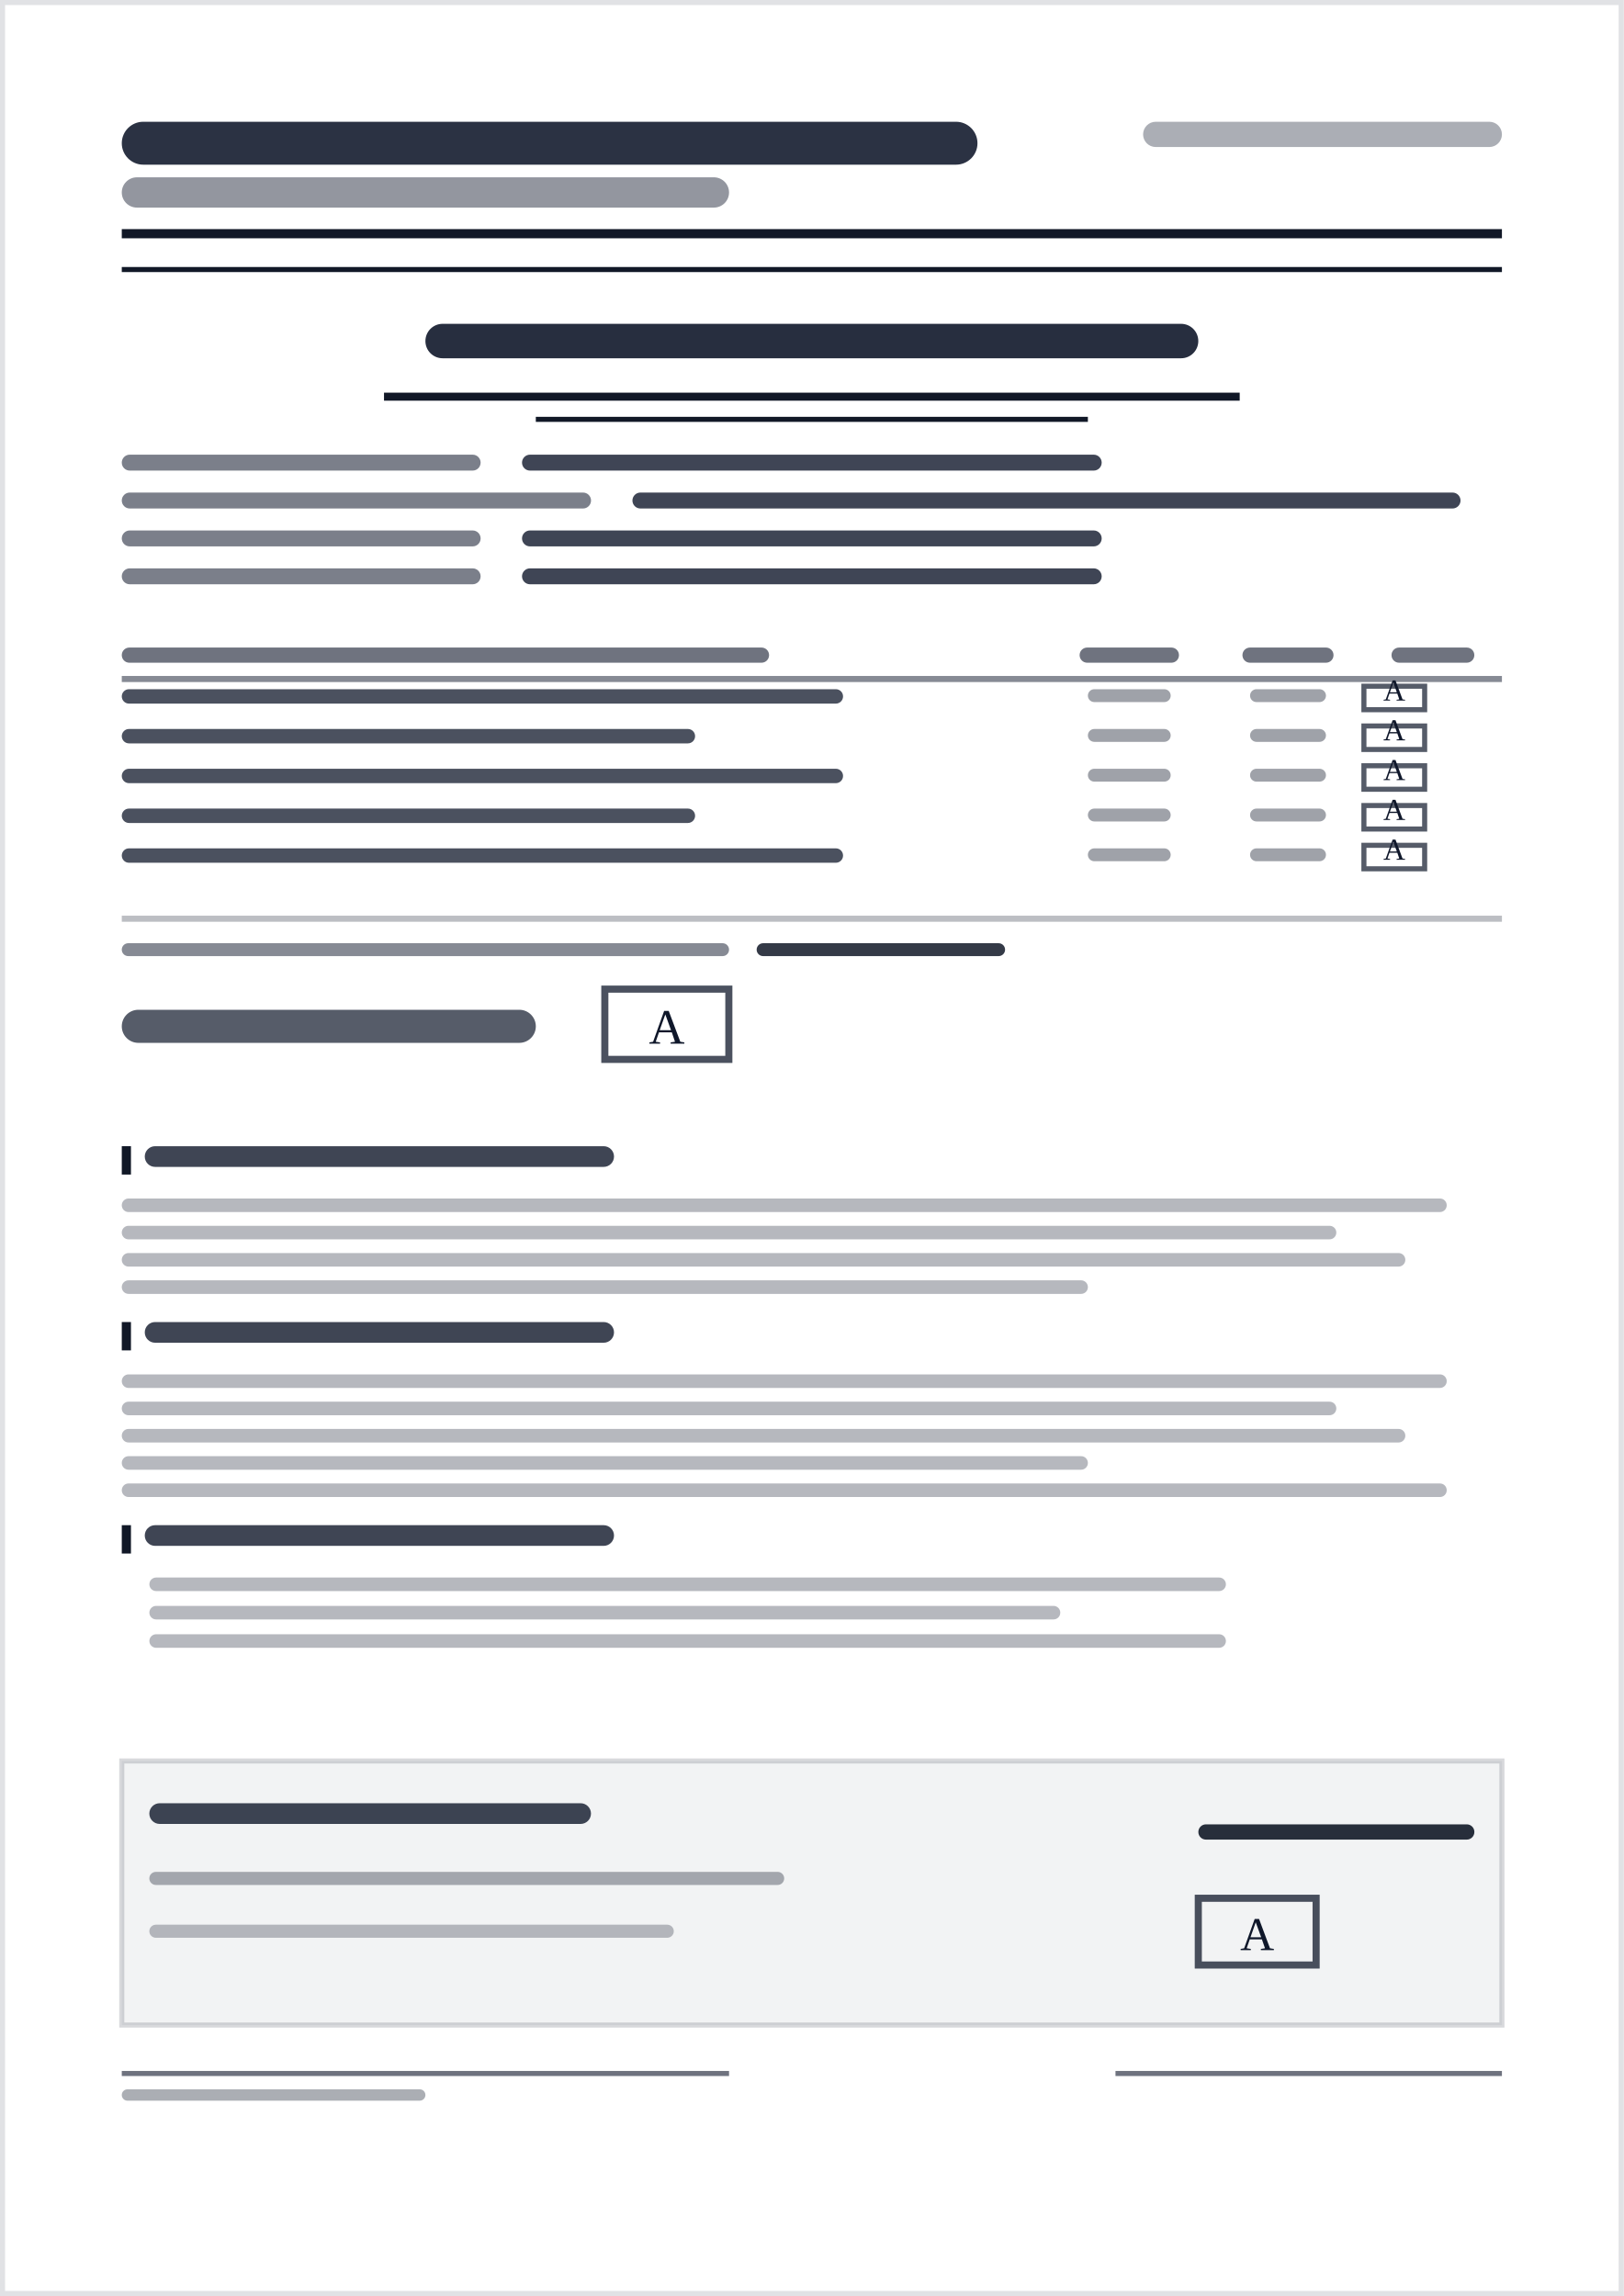
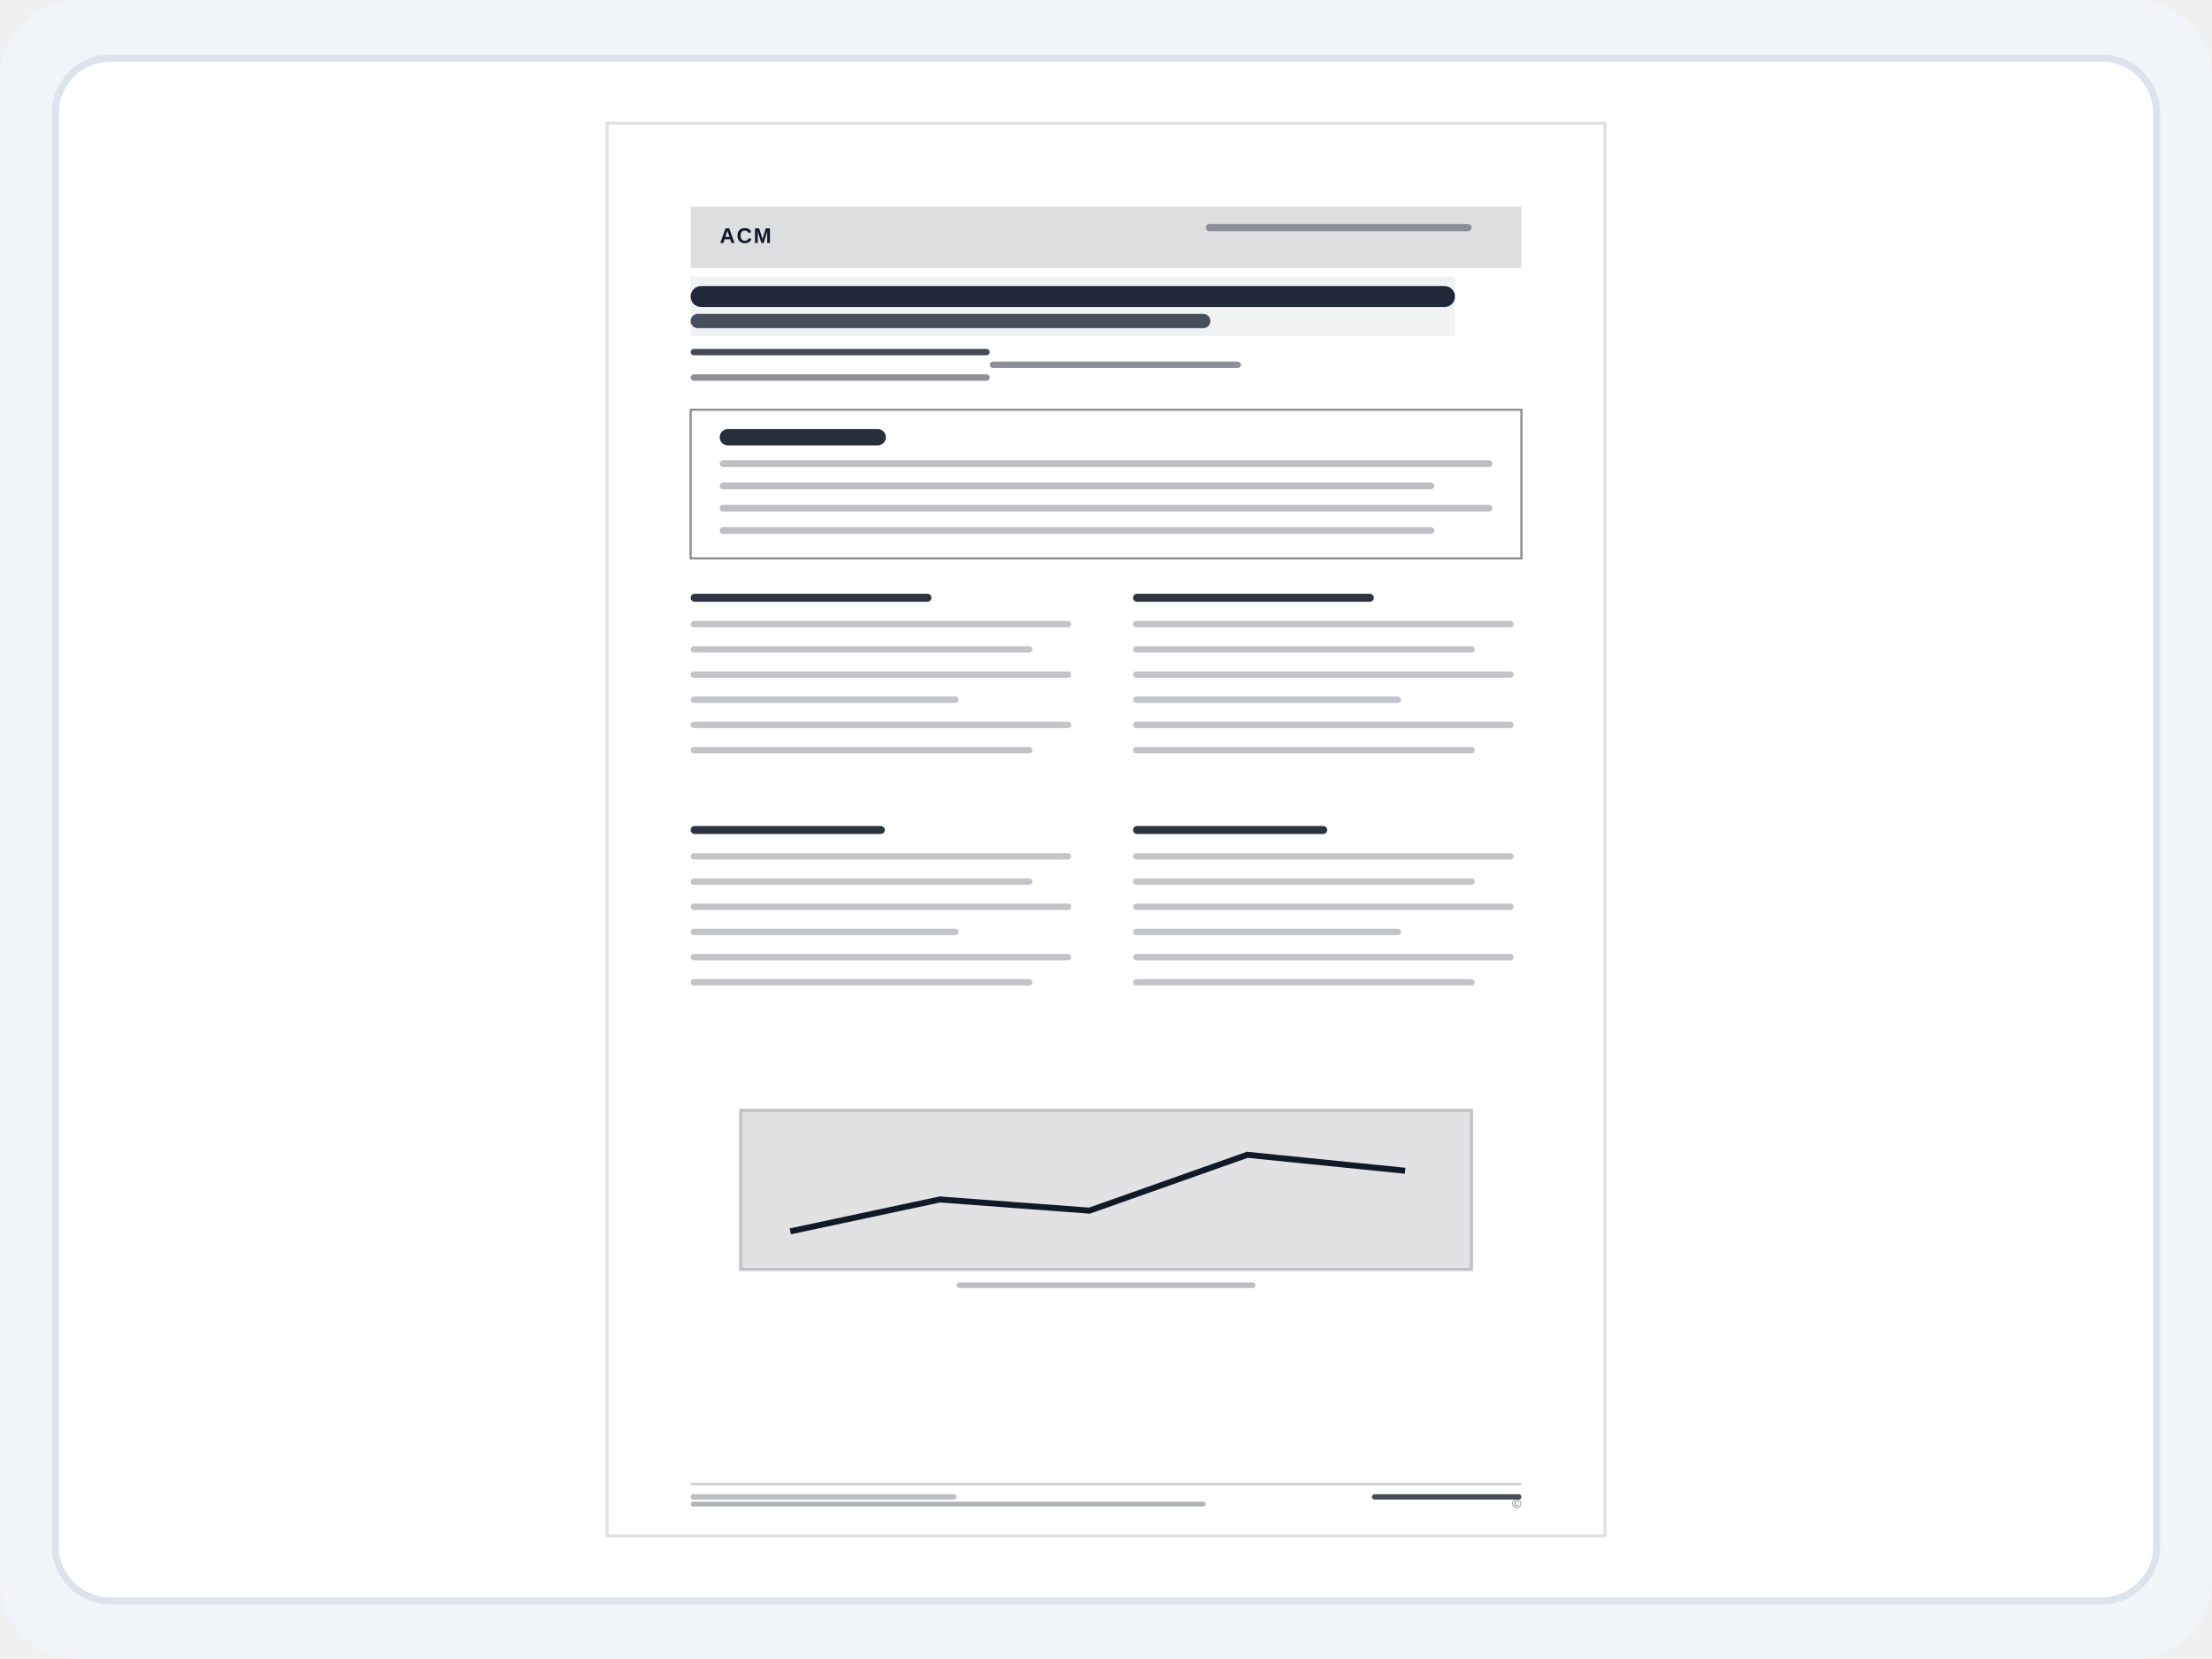
- <svg xmlns="http://www.w3.org/2000/svg" width="320" height="452.57" viewBox="0 0 320 452.57" role="img" aria-label="acm-sigconf template preview">
-   <rect width="320" height="452.57" fill="#FFFFFF" />
-   <rect x="0.5" y="0.5" width="319" height="451.57" fill="none" stroke="#0F172A1f" />
-   <rect x="24" y="24" width="168.64" height="8.46" rx="4.23" fill="#0F172A" opacity="0.88" />
-   <rect x="24" y="34.95" width="119.68" height="5.97" rx="2.99" fill="#0F172A" opacity="0.45" />
-   <rect x="225.28" y="24" width="70.72" height="4.98" rx="2.49" fill="#0F172A" opacity="0.35" />
-   <rect x="24" y="45.16" width="272" height="1.81" fill="#111827" />
-   <rect x="24" y="52.63" width="272" height="1" fill="#111827" />
-   <rect x="83.84" y="63.83" width="152.32" height="6.79" rx="3.39" fill="#0F172A" opacity="0.9" />
-   <rect x="75.68" y="77.4" width="168.64" height="1.58" fill="#111827" />
-   <rect x="105.6" y="82.16" width="108.8" height="1" fill="#111827" />
-   <rect x="24" y="89.62" width="70.72" height="3.14" rx="1.57" fill="#0F172A8c" opacity="1" />
-   <rect x="102.88" y="89.62" width="114.24" height="3.14" rx="1.57" fill="#0F172A" opacity="0.8" />
-   <rect x="24" y="97.09" width="92.48" height="3.14" rx="1.57" fill="#0F172A8c" opacity="1" />
-   <rect x="124.64" y="97.09" width="163.2" height="3.14" rx="1.57" fill="#0F172A" opacity="0.8" />
-   <rect x="24" y="104.56" width="70.72" height="3.14" rx="1.57" fill="#0F172A8c" opacity="1" />
-   <rect x="102.88" y="104.56" width="114.24" height="3.14" rx="1.57" fill="#0F172A" opacity="0.8" />
-   <rect x="24" y="112.03" width="70.72" height="3.14" rx="1.57" fill="#0F172A8c" opacity="1" />
-   <rect x="102.88" y="112.03" width="114.24" height="3.14" rx="1.57" fill="#0F172A" opacity="0.8" />
-   <rect x="24" y="127.64" width="127.57" height="2.99" rx="1.49" fill="#0F172A99" opacity="1" />
-   <rect x="212.77" y="127.64" width="19.58" height="2.99" rx="1.49" fill="#0F172A99" opacity="1" />
-   <rect x="244.86" y="127.64" width="17.95" height="2.99" rx="1.49" fill="#0F172A99" opacity="1" />
-   <rect x="274.24" y="127.64" width="16.32" height="2.99" rx="1.49" fill="#0F172A99" opacity="1" />
-   <rect x="24" y="133.24" width="272" height="1.2" fill="#0F172A80" />
-   <rect x="24" y="135.85" width="142.15" height="2.84" rx="1.42" fill="#0F172Abf" opacity="1" />
-   <rect x="214.4" y="135.85" width="16.32" height="2.54" rx="1.27" fill="#0F172A66" opacity="1" />
-   <rect x="246.36" y="135.85" width="14.96" height="2.54" rx="1.27" fill="#0F172A66" opacity="1" />
-   <rect x="268.8" y="135.26" width="11.97" height="4.63" fill="none" stroke="#0F172Ab3" stroke-width="1" />
-   <text x="274.78" y="138.09" font-size="6" text-anchor="middle" font-family="Times New Roman, serif" fill="#0F172A">A</text>
-   <rect x="24" y="143.69" width="112.99" height="2.84" rx="1.42" fill="#0F172Abf" opacity="1" />
-   <rect x="214.4" y="143.69" width="16.32" height="2.54" rx="1.27" fill="#0F172A66" opacity="1" />
-   <rect x="246.36" y="143.69" width="14.96" height="2.54" rx="1.27" fill="#0F172A66" opacity="1" />
-   <rect x="268.8" y="143.1" width="11.97" height="4.63" fill="none" stroke="#0F172Ab3" stroke-width="1" />
-   <text x="274.78" y="145.93" font-size="6" text-anchor="middle" font-family="Times New Roman, serif" fill="#0F172A">A</text>
-   <rect x="24" y="151.53" width="142.15" height="2.84" rx="1.42" fill="#0F172Abf" opacity="1" />
-   <rect x="214.4" y="151.53" width="16.32" height="2.54" rx="1.27" fill="#0F172A66" opacity="1" />
-   <rect x="246.36" y="151.53" width="14.96" height="2.54" rx="1.27" fill="#0F172A66" opacity="1" />
-   <rect x="268.8" y="150.94" width="11.97" height="4.63" fill="none" stroke="#0F172Ab3" stroke-width="1" />
-   <text x="274.78" y="153.77" font-size="6" text-anchor="middle" font-family="Times New Roman, serif" fill="#0F172A">A</text>
-   <rect x="24" y="159.38" width="112.99" height="2.84" rx="1.42" fill="#0F172Abf" opacity="1" />
-   <rect x="214.4" y="159.38" width="16.32" height="2.54" rx="1.27" fill="#0F172A66" opacity="1" />
-   <rect x="246.36" y="159.38" width="14.96" height="2.54" rx="1.27" fill="#0F172A66" opacity="1" />
-   <rect x="268.8" y="158.78" width="11.97" height="4.63" fill="none" stroke="#0F172Ab3" stroke-width="1" />
-   <text x="274.78" y="161.62" font-size="6" text-anchor="middle" font-family="Times New Roman, serif" fill="#0F172A">A</text>
-   <rect x="24" y="167.22" width="142.15" height="2.84" rx="1.42" fill="#0F172Abf" opacity="1" />
-   <rect x="214.4" y="167.22" width="16.32" height="2.54" rx="1.27" fill="#0F172A66" opacity="1" />
-   <rect x="246.36" y="167.22" width="14.96" height="2.54" rx="1.27" fill="#0F172A66" opacity="1" />
-   <rect x="268.8" y="166.62" width="11.97" height="4.63" fill="none" stroke="#0F172Ab3" stroke-width="1" />
-   <text x="274.78" y="169.46" font-size="6" text-anchor="middle" font-family="Times New Roman, serif" fill="#0F172A">A</text>
-   <rect x="24" y="180.49" width="272" height="1.2" fill="#0F172A47" />
-   <rect x="24" y="185.92" width="119.68" height="2.54" rx="1.27" fill="#0F172A80" opacity="1" />
-   <rect x="149.12" y="185.92" width="48.96" height="2.54" rx="1.27" fill="#111827" opacity="0.85" />
-   <rect x="24" y="199.04" width="81.6" height="6.52" rx="3.26" fill="#0F172Ab3" opacity="1" />
-   <rect x="119.2" y="194.97" width="24.44" height="13.85" fill="none" stroke="#0F172Abf" stroke-width="1.4" />
-   <text x="131.42" y="205.72" font-size="9.78" text-anchor="middle" font-family="Times New Roman, serif" fill="#0F172A">A</text>
-   <rect x="24" y="225.93" width="1.81" height="5.59" fill="#111827" />
-   <rect x="28.53" y="225.93" width="92.48" height="4.08" rx="2.04" fill="#0F172Acc" opacity="1" />
-   <rect x="24" y="236.24" width="261.12" height="2.67" rx="1.33" fill="#0F172A4d" opacity="1" />
-   <rect x="24" y="241.62" width="239.36" height="2.67" rx="1.33" fill="#0F172A4d" opacity="1" />
-   <rect x="24" y="246.99" width="252.96" height="2.67" rx="1.33" fill="#0F172A4d" opacity="1" />
-   <rect x="24" y="252.37" width="190.4" height="2.67" rx="1.33" fill="#0F172A4d" opacity="1" />
-   <rect x="24" y="260.59" width="1.81" height="5.59" fill="#111827" />
-   <rect x="28.53" y="260.59" width="92.48" height="4.08" rx="2.04" fill="#0F172Acc" opacity="1" />
-   <rect x="24" y="270.91" width="261.12" height="2.67" rx="1.33" fill="#0F172A4d" opacity="1" />
-   <rect x="24" y="276.29" width="239.36" height="2.67" rx="1.33" fill="#0F172A4d" opacity="1" />
-   <rect x="24" y="281.66" width="252.96" height="2.67" rx="1.33" fill="#0F172A4d" opacity="1" />
-   <rect x="24" y="287.03" width="190.4" height="2.67" rx="1.33" fill="#0F172A4d" opacity="1" />
-   <rect x="24" y="292.41" width="261.12" height="2.67" rx="1.33" fill="#0F172A4d" opacity="1" />
-   <rect x="24" y="300.63" width="1.81" height="5.59" fill="#111827" />
-   <rect x="28.53" y="300.63" width="92.48" height="4.08" rx="2.04" fill="#0F172Acc" opacity="1" />
-   <rect x="29.44" y="310.95" width="212.16" height="2.67" rx="1.33" fill="#0F172A4d" opacity="1" />
-   <rect x="29.44" y="316.54" width="179.52" height="2.67" rx="1.33" fill="#0F172A4d" opacity="1" />
-   <rect x="29.44" y="322.13" width="212.16" height="2.67" rx="1.33" fill="#0F172A4d" opacity="1" />
-   <rect x="24" y="347.11" width="272" height="52.05" fill="#0F172A0d" stroke="#0F172A29" />
-   <rect x="29.43" y="355.44" width="87.04" height="4.08" rx="2.04" fill="#0F172Acc" opacity="1" />
-   <rect x="29.43" y="368.97" width="125.12" height="2.58" rx="1.29" fill="#0F172A59" opacity="1" />
-   <rect x="29.43" y="379.38" width="103.36" height="2.58" rx="1.29" fill="#0F172A47" opacity="1" />
-   <rect x="236.17" y="359.6" width="54.4" height="3.01" rx="1.5" fill="#111827" opacity="0.9" />
-   <rect x="236.16" y="374.17" width="23.22" height="13.16" fill="none" stroke="#0F172Abf" stroke-width="1.4" />
-   <text x="247.77" y="384.39" font-size="9.29" text-anchor="middle" font-family="Times New Roman, serif" fill="#0F172A">A</text>
-   <rect x="24" y="408.21" width="119.68" height="1" fill="#0F172A99" />
-   <rect x="219.84" y="408.21" width="76.16" height="1" fill="#0F172A99" />
-   <rect x="24" y="411.83" width="59.84" height="2.24" rx="1.12" fill="#0F172A59" opacity="1" />
+ <svg xmlns="http://www.w3.org/2000/svg" width="320" height="240" viewBox="0 0 320 240" role="img" aria-label="ACM SIGCONF template preview" data-template-id="acm-sigconf">
+   <rect width="320" height="240" rx="11.2" fill="#F1F4F8" />
+   <rect x="8" y="8.4" width="304" height="223.2" rx="8" fill="#FFFFFF" stroke="#DCE3EC" />
+   <svg x="87.6" y="17.6" width="144.81" height="204.8" viewBox="0 0 320 452.57" preserveAspectRatio="none" aria-hidden="true">
+     <rect width="320" height="452.57" fill="#FFFFFF" />
+     <rect x="0.5" y="0.5" width="319" height="451.57" fill="none" stroke="#0F172A1f" />
+     <rect x="27.2" y="27.2" width="265.6" height="19.55" fill="#11182724" />
+     <text x="36.5" y="38.79" font-size="6.81" font-family="Arial, sans-serif" font-weight="700" letter-spacing="0.5" fill="#111827">ACM</text>
+     <rect x="191.87" y="32.7" width="84.99" height="2.32" rx="1.16" fill="#0F172A66" opacity="1" />
+     <rect x="27.2" y="52.54" width="244.35" height="6.73" rx="3.37" fill="#0F172A" opacity="0.92" />
+     <rect x="27.2" y="61.45" width="166.16" height="4.56" rx="2.28" fill="#0F172A" opacity="0.75" />
+     <rect x="27.2" y="49.5" width="244.35" height="19.01" fill="#1118270e" />
+     <rect x="27.2" y="72.64" width="95.62" height="2.04" rx="1.02" fill="#111827c7" opacity="1" />
+     <rect x="122.82" y="76.71" width="80.32" height="2.04" rx="1.02" fill="#1118277a" opacity="1" />
+     <rect x="27.2" y="80.78" width="95.62" height="2.04" rx="1.02" fill="#1118277a" opacity="1" />
+     <rect x="27.2" y="92.1" width="265.6" height="47.52" fill="none" stroke="#1118277a" stroke-width="0.7" />
+     <rect x="36.5" y="98.28" width="53.12" height="5.23" rx="2.61" fill="#111827" opacity="0.9" />
+     <rect x="36.5" y="108.26" width="247.01" height="2.14" rx="1.07" fill="#0F172A47" opacity="1" />
+     <rect x="36.5" y="115.38" width="228.42" height="2.14" rx="1.07" fill="#0F172A47" opacity="1" />
+     <rect x="36.5" y="122.51" width="247.01" height="2.14" rx="1.07" fill="#0F172A47" opacity="1" />
+     <rect x="36.5" y="129.64" width="228.42" height="2.14" rx="1.07" fill="#0F172A47" opacity="1" />
+     <rect x="27.2" y="150.93" width="76.98" height="2.55" rx="1.28" fill="#111827" opacity="0.88" />
+     <rect x="27.2" y="159.62" width="121.68" height="2.04" rx="1.02" fill="#0F172A40" opacity="1" />
+     <rect x="27.2" y="167.68" width="109.27" height="2.04" rx="1.02" fill="#0F172A40" opacity="1" />
+     <rect x="27.2" y="175.73" width="121.68" height="2.04" rx="1.02" fill="#0F172A40" opacity="1" />
+     <rect x="27.2" y="183.78" width="85.68" height="2.04" rx="1.02" fill="#0F172A40" opacity="1" />
+     <rect x="27.2" y="191.83" width="121.68" height="2.04" rx="1.02" fill="#0F172A40" opacity="1" />
+     <rect x="27.2" y="199.89" width="109.27" height="2.04" rx="1.02" fill="#0F172A40" opacity="1" />
+     <rect x="27.2" y="225.17" width="62.08" height="2.55" rx="1.28" fill="#111827" opacity="0.88" />
+     <rect x="27.2" y="233.86" width="121.68" height="2.04" rx="1.02" fill="#0F172A40" opacity="1" />
+     <rect x="27.2" y="241.91" width="109.27" height="2.04" rx="1.02" fill="#0F172A40" opacity="1" />
+     <rect x="27.2" y="249.96" width="121.68" height="2.04" rx="1.02" fill="#0F172A40" opacity="1" />
+     <rect x="27.2" y="258.01" width="85.68" height="2.04" rx="1.02" fill="#0F172A40" opacity="1" />
+     <rect x="27.2" y="266.07" width="121.68" height="2.04" rx="1.02" fill="#0F172A40" opacity="1" />
+     <rect x="27.2" y="274.12" width="109.27" height="2.04" rx="1.02" fill="#0F172A40" opacity="1" />
+     <rect x="168.63" y="150.93" width="76.98" height="2.55" rx="1.28" fill="#111827" opacity="0.88" />
+     <rect x="168.63" y="159.62" width="121.68" height="2.04" rx="1.02" fill="#0F172A40" opacity="1" />
+     <rect x="168.63" y="167.68" width="109.27" height="2.04" rx="1.02" fill="#0F172A40" opacity="1" />
+     <rect x="168.63" y="175.73" width="121.68" height="2.04" rx="1.02" fill="#0F172A40" opacity="1" />
+     <rect x="168.63" y="183.78" width="85.68" height="2.04" rx="1.02" fill="#0F172A40" opacity="1" />
+     <rect x="168.63" y="191.83" width="121.68" height="2.04" rx="1.02" fill="#0F172A40" opacity="1" />
+     <rect x="168.63" y="199.89" width="109.27" height="2.04" rx="1.02" fill="#0F172A40" opacity="1" />
+     <rect x="168.63" y="225.17" width="62.08" height="2.55" rx="1.28" fill="#111827" opacity="0.88" />
+     <rect x="168.63" y="233.86" width="121.68" height="2.04" rx="1.02" fill="#0F172A40" opacity="1" />
+     <rect x="168.63" y="241.91" width="109.27" height="2.04" rx="1.02" fill="#0F172A40" opacity="1" />
+     <rect x="168.63" y="249.96" width="121.68" height="2.04" rx="1.02" fill="#0F172A40" opacity="1" />
+     <rect x="168.63" y="258.01" width="85.68" height="2.04" rx="1.02" fill="#0F172A40" opacity="1" />
+     <rect x="168.63" y="266.07" width="121.68" height="2.04" rx="1.02" fill="#0F172A40" opacity="1" />
+     <rect x="168.63" y="274.12" width="109.27" height="2.04" rx="1.02" fill="#0F172A40" opacity="1" />
+     <rect x="43.14" y="316.01" width="233.73" height="50.98" fill="#1118271f" stroke="#11182733" />
+     <path d="M59.07 354.75 L106.88 344.56 L154.69 348.13 L205.15 330.28 L255.62 335.38" fill="none" stroke="#111827" stroke-width="1.92" />
+     <rect x="112.19" y="371.07" width="95.62" height="1.81" rx="0.91" fill="#0F172A47" opacity="1" />
+     <rect x="27.2" y="435.16" width="265.6" height="0.72" fill="#0F172A38" />
+     <rect x="27.2" y="438.78" width="84.99" height="1.72" rx="0.86" fill="#0F172A47" opacity="1" />
+     <rect x="244.99" y="438.78" width="47.81" height="1.72" rx="0.86" fill="#111827c7" opacity="1" />
+     <rect x="27.2" y="441.15" width="164.67" height="1.54" rx="0.77" fill="#0F172A52" opacity="1" />
+     <text x="292.8" y="443.18" text-anchor="end" font-size="4.07" font-family="Arial, sans-serif" fill="#0F172A99">©</text>
+   </svg>
</svg>
